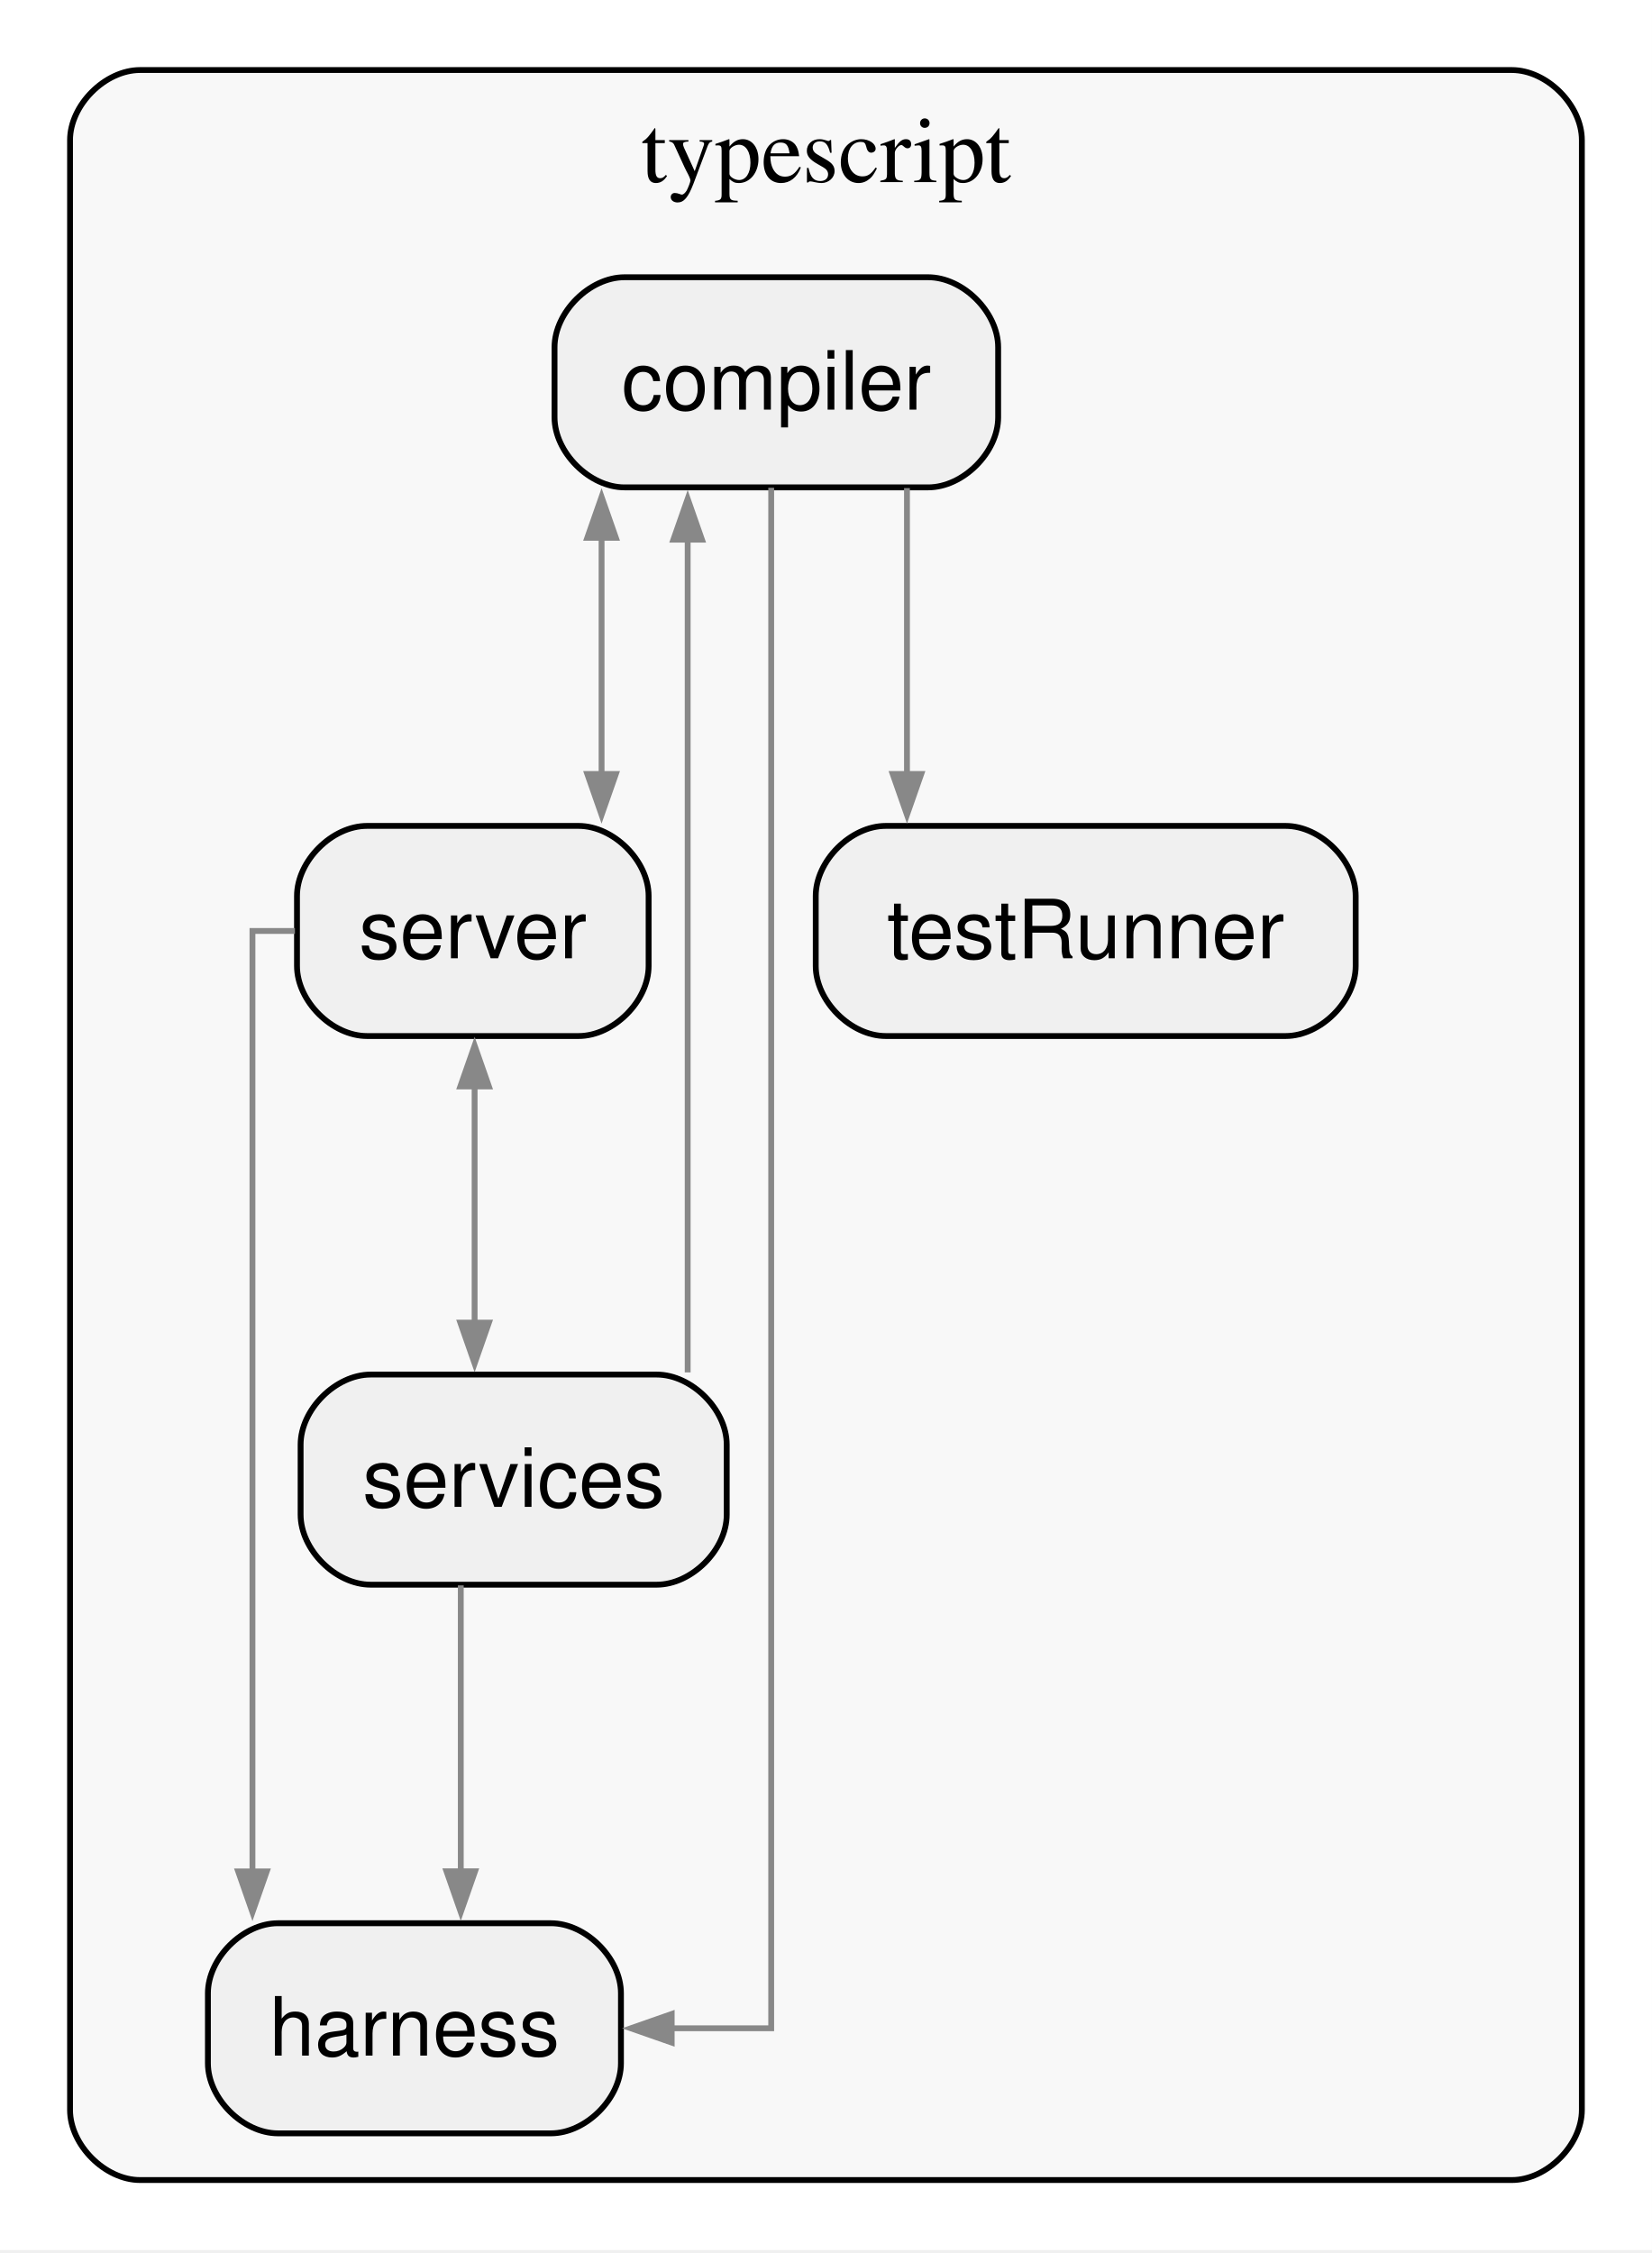
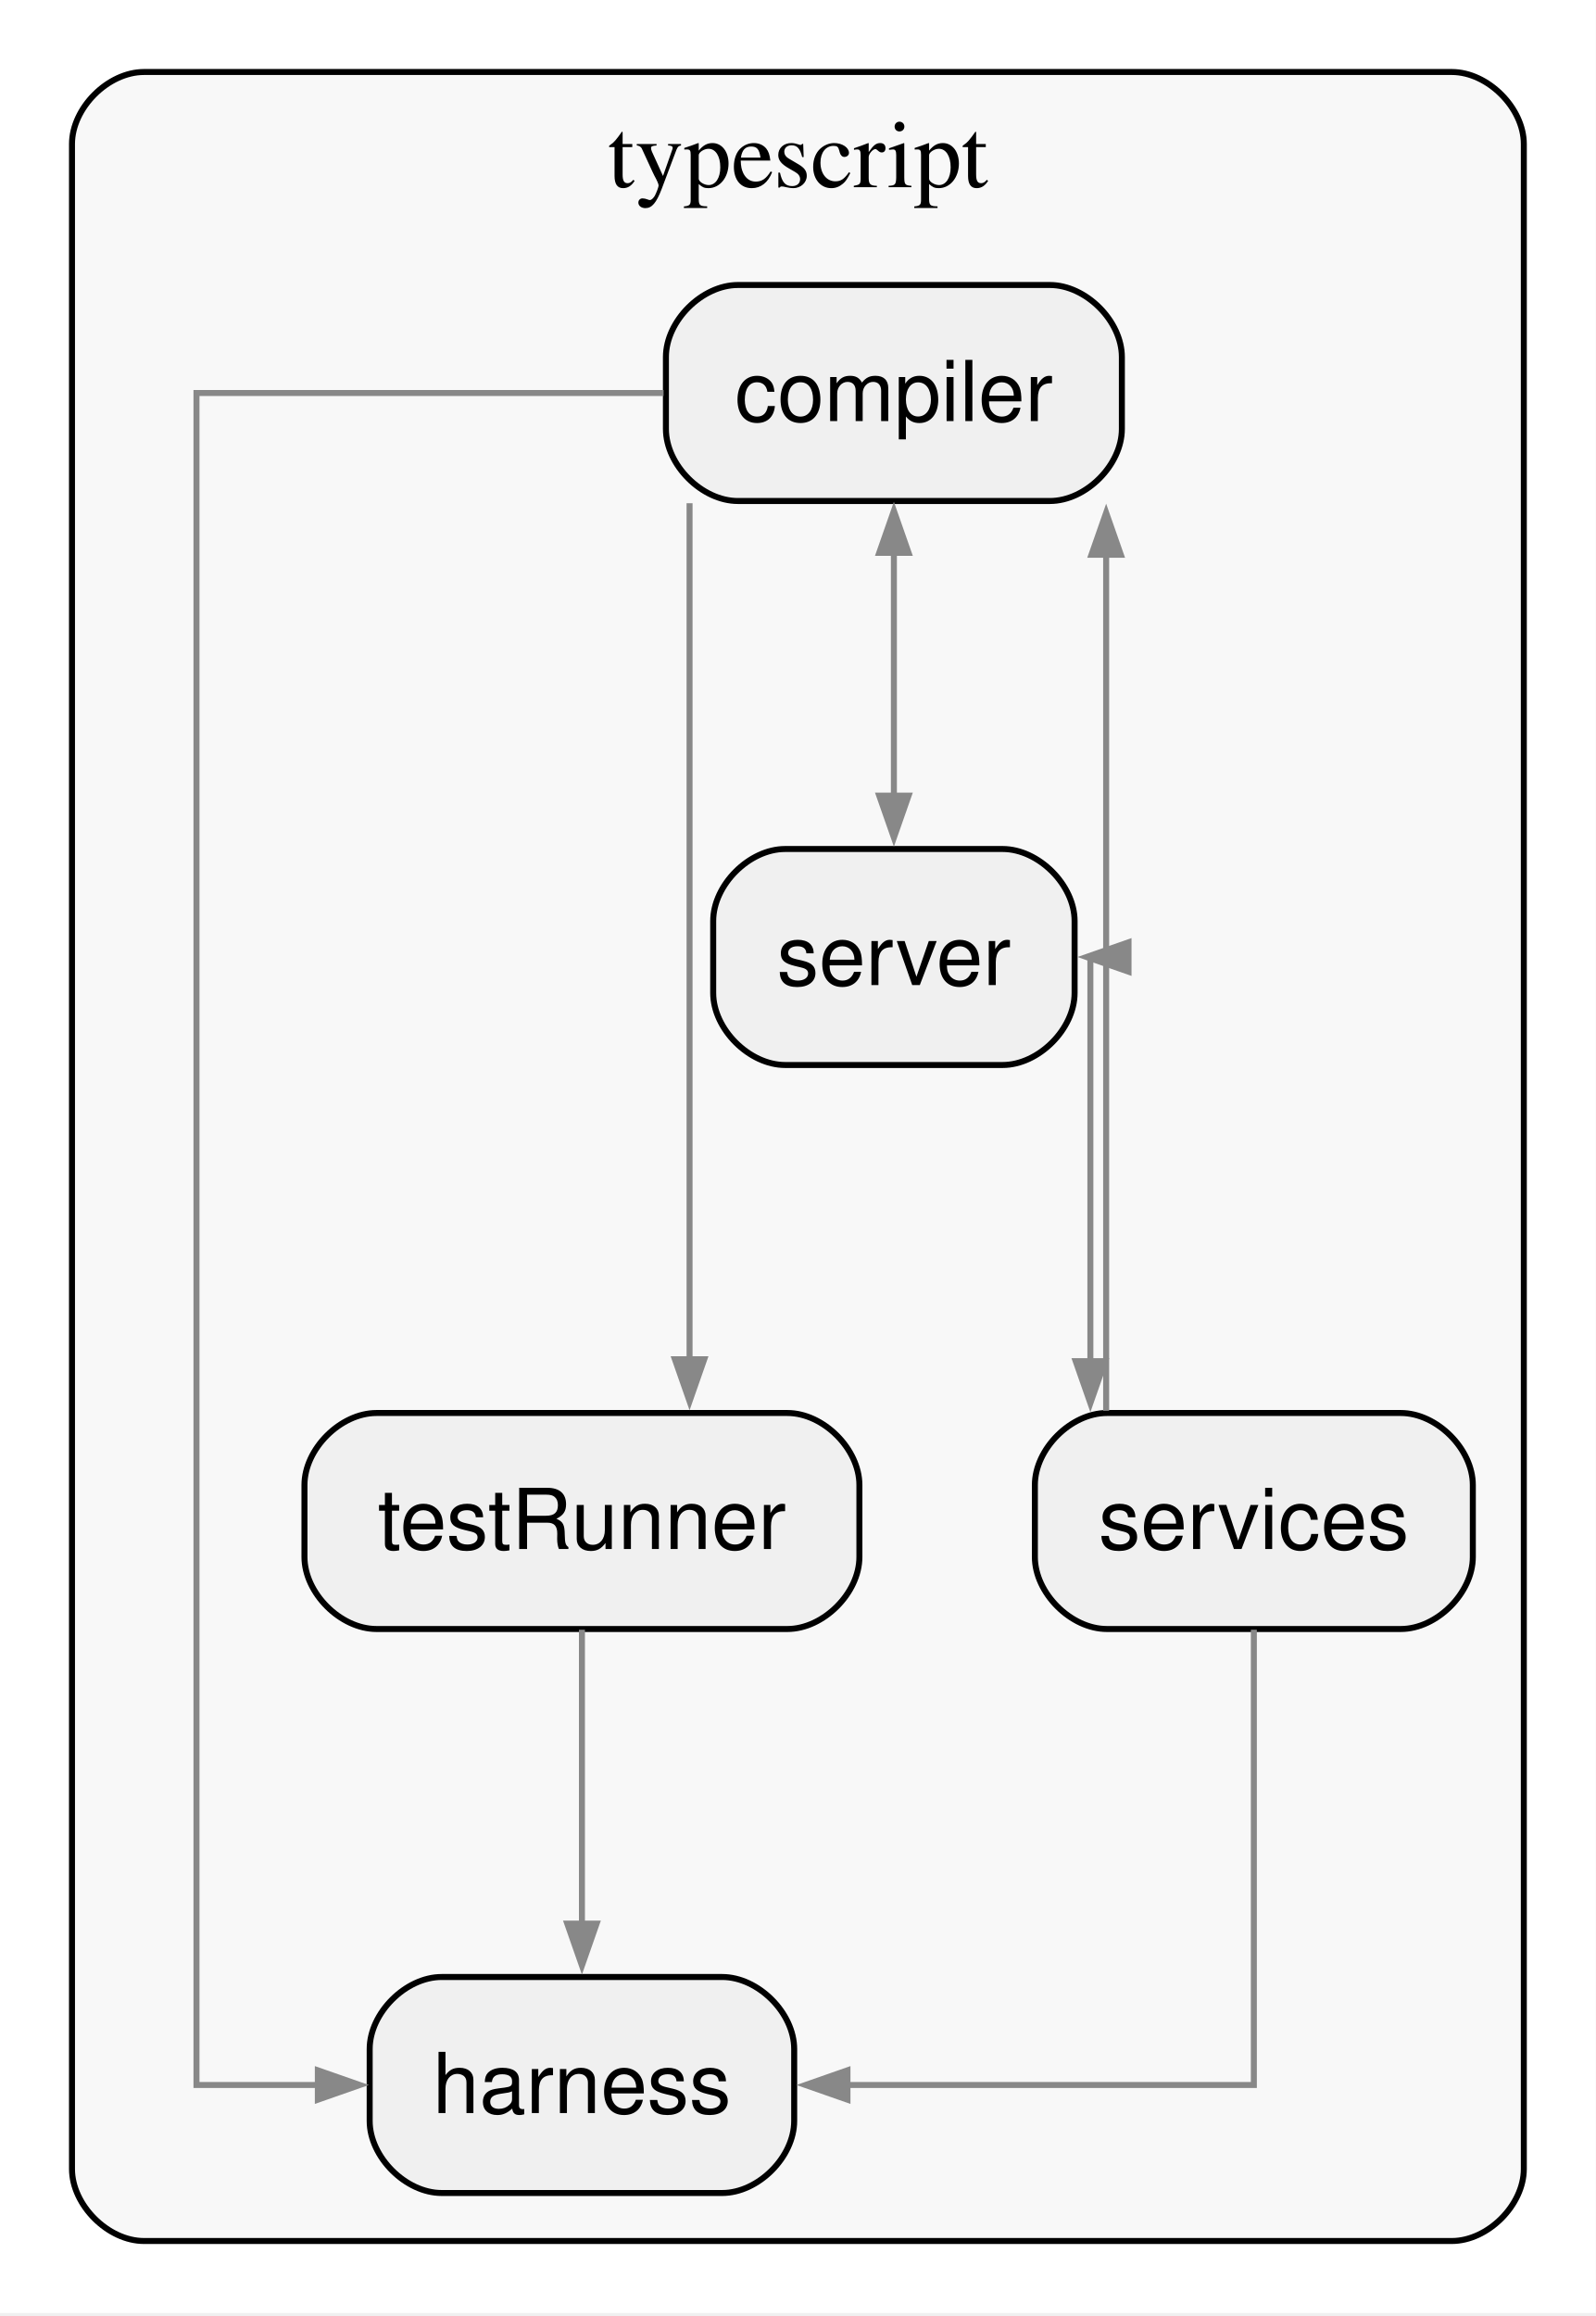
- <svg xmlns="http://www.w3.org/2000/svg" width="283pt" height="386pt" viewBox="0.00 0.00 283.00 386.00">
+ <svg xmlns="http://www.w3.org/2000/svg" width="266pt" height="386pt" viewBox="0.00 0.00 266.00 386.00">
  <g id="graph0" class="graph" transform="scale(1 1) rotate(0) translate(4 381.5)">
-     <polygon fill="white" stroke="none" points="-4,4 -4,-381.5 279,-381.5 279,4 -4,4" />
+     <polygon fill="white" stroke="none" points="-4,4 -4,-381.5 262,-381.5 262,4 -4,4" />
    <g id="clust1" class="cluster">
-       <path fill="#f8f8f8" stroke="black" d="M20,-8C20,-8 255,-8 255,-8 261,-8 267,-14 267,-20 267,-20 267,-357.5 267,-357.5 267,-363.5 261,-369.5 255,-369.5 255,-369.5 20,-369.5 20,-369.5 14,-369.5 8,-363.5 8,-357.5 8,-357.5 8,-20 8,-20 8,-14 14,-8 20,-8" />
-       <text xml:space="preserve" text-anchor="middle" x="137.5" y="-350.3" font-family="Times,serif" font-size="16.00">typescript</text>
+       <path fill="#f8f8f8" stroke="black" d="M20,-8C20,-8 238,-8 238,-8 244,-8 250,-14 250,-20 250,-20 250,-357.5 250,-357.5 250,-363.5 244,-369.5 238,-369.5 238,-369.5 20,-369.5 20,-369.5 14,-369.5 8,-363.5 8,-357.5 8,-357.5 8,-20 8,-20 8,-14 14,-8 20,-8" />
+       <text xml:space="preserve" text-anchor="middle" x="129" y="-350.3" font-family="Times,serif" font-size="16.00">typescript</text>
    </g>
    <g id="node1" class="node">
-       <path fill="#f0f0f0" stroke="black" d="M155,-334C155,-334 103,-334 103,-334 97,-334 91,-328 91,-322 91,-322 91,-310 91,-310 91,-304 97,-298 103,-298 103,-298 155,-298 155,-298 161,-298 167,-304 167,-310 167,-310 167,-322 167,-322 167,-328 161,-334 155,-334" />
-       <text xml:space="preserve" text-anchor="middle" x="129" y="-311.32" font-family="Helvetica,sans-Serif" font-size="14.00">compiler</text>
+       <path fill="#f0f0f0" stroke="black" d="M171,-334C171,-334 119,-334 119,-334 113,-334 107,-328 107,-322 107,-322 107,-310 107,-310 107,-304 113,-298 119,-298 119,-298 171,-298 171,-298 177,-298 183,-304 183,-310 183,-310 183,-322 183,-322 183,-328 177,-334 171,-334" />
+       <text xml:space="preserve" text-anchor="middle" x="145" y="-311.32" font-family="Helvetica,sans-Serif" font-size="14.00">compiler</text>
    </g>
    <g id="node2" class="node">
-       <path fill="#f0f0f0" stroke="black" d="M90.38,-52C90.38,-52 43.62,-52 43.62,-52 37.62,-52 31.62,-46 31.62,-40 31.62,-40 31.62,-28 31.62,-28 31.62,-22 37.62,-16 43.62,-16 43.62,-16 90.38,-16 90.38,-16 96.38,-16 102.38,-22 102.38,-28 102.38,-28 102.38,-40 102.38,-40 102.38,-46 96.38,-52 90.38,-52" />
-       <text xml:space="preserve" text-anchor="middle" x="67" y="-29.32" font-family="Helvetica,sans-Serif" font-size="14.00">harness</text>
+       <path fill="#f0f0f0" stroke="black" d="M116.38,-52C116.38,-52 69.62,-52 69.62,-52 63.62,-52 57.62,-46 57.62,-40 57.62,-40 57.62,-28 57.62,-28 57.62,-22 63.62,-16 69.62,-16 69.62,-16 116.38,-16 116.38,-16 122.38,-16 128.38,-22 128.38,-28 128.38,-28 128.38,-40 128.38,-40 128.38,-46 122.38,-52 116.38,-52" />
+       <text xml:space="preserve" text-anchor="middle" x="93" y="-29.32" font-family="Helvetica,sans-Serif" font-size="14.00">harness</text>
    </g>
    <g id="edge1" class="edge">
-       <path fill="none" stroke="#888888" d="M128.12,-297.93C128.12,-235.69 128.12,-34 128.12,-34 128.12,-34 111.07,-34 111.07,-34" />
-       <polygon fill="#888888" stroke="#888888" points="111.07,-31.55 104.07,-34 111.07,-36.45 111.07,-31.55" />
+       <path fill="none" stroke="#888888" d="M106.61,-316C72.75,-316 28.75,-316 28.75,-316 28.75,-316 28.75,-34 28.75,-34 28.75,-34 48.98,-34 48.98,-34" />
+       <polygon fill="#888888" stroke="#888888" points="48.98,-36.45 55.98,-34 48.98,-31.55 48.98,-36.45" />
    </g>
    <g id="node3" class="node">
-       <path fill="#f0f0f0" stroke="black" d="M95.12,-240C95.12,-240 58.88,-240 58.88,-240 52.88,-240 46.88,-234 46.88,-228 46.88,-228 46.88,-216 46.88,-216 46.88,-210 52.88,-204 58.88,-204 58.88,-204 95.12,-204 95.12,-204 101.12,-204 107.12,-210 107.12,-216 107.12,-216 107.12,-228 107.12,-228 107.12,-234 101.12,-240 95.12,-240" />
-       <text xml:space="preserve" text-anchor="middle" x="77" y="-217.32" font-family="Helvetica,sans-Serif" font-size="14.00">server</text>
+       <path fill="#f0f0f0" stroke="black" d="M163.12,-240C163.12,-240 126.88,-240 126.88,-240 120.88,-240 114.88,-234 114.88,-228 114.88,-228 114.88,-216 114.88,-216 114.88,-210 120.88,-204 126.88,-204 126.88,-204 163.12,-204 163.12,-204 169.12,-204 175.12,-210 175.12,-216 175.12,-216 175.12,-228 175.12,-228 175.12,-234 169.12,-240 163.12,-240" />
+       <text xml:space="preserve" text-anchor="middle" x="145" y="-217.32" font-family="Helvetica,sans-Serif" font-size="14.00">server</text>
    </g>
    <g id="edge2" class="edge">
-       <path fill="none" stroke="#888888" d="M99.06,-289.36C99.06,-289.36 99.06,-248.9 99.06,-248.9" />
-       <polygon fill="#888888" stroke="#888888" points="96.61,-289.36 99.06,-296.36 101.51,-289.36 96.61,-289.36" />
-       <polygon fill="#888888" stroke="#888888" points="101.51,-248.9 99.06,-241.9 96.61,-248.9 101.51,-248.9" />
+       <path fill="none" stroke="#888888" d="M145,-289.36C145,-289.36 145,-248.9 145,-248.9" />
+       <polygon fill="#888888" stroke="#888888" points="142.55,-289.36 145,-296.36 147.45,-289.36 142.55,-289.36" />
+       <polygon fill="#888888" stroke="#888888" points="147.45,-248.9 145,-241.9 142.55,-248.9 147.45,-248.9" />
    </g>
    <g id="node5" class="node">
-       <path fill="#f0f0f0" stroke="black" d="M216.25,-240C216.25,-240 147.75,-240 147.75,-240 141.75,-240 135.75,-234 135.75,-228 135.75,-228 135.75,-216 135.75,-216 135.75,-210 141.75,-204 147.75,-204 147.75,-204 216.25,-204 216.25,-204 222.25,-204 228.25,-210 228.25,-216 228.25,-216 228.25,-228 228.25,-228 228.25,-234 222.25,-240 216.25,-240" />
-       <text xml:space="preserve" text-anchor="middle" x="182" y="-217.32" font-family="Helvetica,sans-Serif" font-size="14.00">testRunner</text>
+       <path fill="#f0f0f0" stroke="black" d="M127.25,-146C127.25,-146 58.75,-146 58.75,-146 52.75,-146 46.75,-140 46.75,-134 46.75,-134 46.75,-122 46.75,-122 46.75,-116 52.75,-110 58.75,-110 58.75,-110 127.25,-110 127.25,-110 133.25,-110 139.25,-116 139.25,-122 139.25,-122 139.25,-134 139.25,-134 139.25,-140 133.25,-146 127.25,-146" />
+       <text xml:space="preserve" text-anchor="middle" x="93" y="-123.33" font-family="Helvetica,sans-Serif" font-size="14.00">testRunner</text>
    </g>
    <g id="edge3" class="edge">
-       <path fill="none" stroke="#888888" d="M151.38,-297.88C151.38,-297.88 151.38,-248.9 151.38,-248.9" />
-       <polygon fill="#888888" stroke="#888888" points="153.83,-248.9 151.38,-241.9 148.93,-248.9 153.83,-248.9" />
+       <path fill="none" stroke="#888888" d="M110.94,-297.63C110.94,-297.63 110.94,-154.96 110.94,-154.96" />
+       <polygon fill="#888888" stroke="#888888" points="113.39,-154.96 110.94,-147.96 108.49,-154.96 113.39,-154.96" />
+     </g>
+     <g id="node4" class="node">
+       <path fill="#f0f0f0" stroke="black" d="M229.5,-146C229.5,-146 180.5,-146 180.5,-146 174.5,-146 168.5,-140 168.5,-134 168.5,-134 168.5,-122 168.5,-122 168.5,-116 174.5,-110 180.5,-110 180.5,-110 229.5,-110 229.5,-110 235.5,-110 241.5,-116 241.5,-122 241.5,-122 241.5,-134 241.5,-134 241.5,-140 235.5,-146 229.5,-146" />
+       <text xml:space="preserve" text-anchor="middle" x="205" y="-123.33" font-family="Helvetica,sans-Serif" font-size="14.00">services</text>
    </g>
    <g id="edge5" class="edge">
-       <path fill="none" stroke="#888888" d="M46.53,-222C42.24,-222 39.25,-222 39.25,-222 39.25,-222 39.25,-60.88 39.25,-60.88" />
-       <polygon fill="#888888" stroke="#888888" points="41.7,-60.88 39.25,-53.88 36.8,-60.88 41.7,-60.88" />
-     </g>
-     <g id="node4" class="node">
-       <path fill="#f0f0f0" stroke="black" d="M108.5,-146C108.5,-146 59.5,-146 59.5,-146 53.5,-146 47.5,-140 47.5,-134 47.5,-134 47.5,-122 47.5,-122 47.5,-116 53.5,-110 59.5,-110 59.5,-110 108.5,-110 108.5,-110 114.5,-110 120.5,-116 120.5,-122 120.5,-122 120.5,-134 120.5,-134 120.5,-140 114.5,-146 108.5,-146" />
-       <text xml:space="preserve" text-anchor="middle" x="84" y="-123.33" font-family="Helvetica,sans-Serif" font-size="14.00">services</text>
+       <path fill="none" stroke="#888888" d="M177.54,-222C177.54,-222 177.75,-222 177.75,-222 177.75,-222 177.75,-154.64 177.75,-154.64" />
+       <polygon fill="#888888" stroke="#888888" points="184.11,-219.55 177.11,-222 184.11,-224.45 184.11,-219.55" />
+       <polygon fill="#888888" stroke="#888888" points="180.2,-154.64 177.75,-147.64 175.3,-154.64 180.2,-154.64" />
    </g>
    <g id="edge6" class="edge">
-       <path fill="none" stroke="#888888" d="M77.31,-195.36C77.31,-195.36 77.31,-154.9 77.31,-154.9" />
-       <polygon fill="#888888" stroke="#888888" points="74.86,-195.36 77.31,-202.36 79.76,-195.36 74.86,-195.36" />
-       <polygon fill="#888888" stroke="#888888" points="79.76,-154.9 77.31,-147.9 74.86,-154.9 79.76,-154.9" />
+       <path fill="none" stroke="#888888" d="M180.38,-146.37C180.38,-146.37 180.38,-289.04 180.38,-289.04" />
+       <polygon fill="#888888" stroke="#888888" points="177.93,-289.04 180.38,-296.04 182.83,-289.04 177.93,-289.04" />
    </g>
    <g id="edge7" class="edge">
-       <path fill="none" stroke="#888888" d="M113.81,-146.37C113.81,-146.37 113.81,-289.04 113.81,-289.04" />
-       <polygon fill="#888888" stroke="#888888" points="111.36,-289.04 113.81,-296.04 116.26,-289.04 111.36,-289.04" />
+       <path fill="none" stroke="#888888" d="M205,-109.88C205,-82.56 205,-34 205,-34 205,-34 137.26,-34 137.26,-34" />
+       <polygon fill="#888888" stroke="#888888" points="137.26,-31.55 130.26,-34 137.26,-36.45 137.26,-31.55" />
    </g>
-     <g id="edge8" class="edge">
-       <path fill="none" stroke="#888888" d="M74.94,-109.88C74.94,-109.88 74.94,-60.9 74.94,-60.9" />
-       <polygon fill="#888888" stroke="#888888" points="77.39,-60.9 74.94,-53.9 72.49,-60.9 77.39,-60.9" />
+     <g id="edge9" class="edge">
+       <path fill="none" stroke="#888888" d="M93,-109.88C93,-109.88 93,-60.9 93,-60.9" />
+       <polygon fill="#888888" stroke="#888888" points="95.45,-60.9 93,-53.9 90.55,-60.9 95.45,-60.9" />
    </g>
  </g>
</svg>
